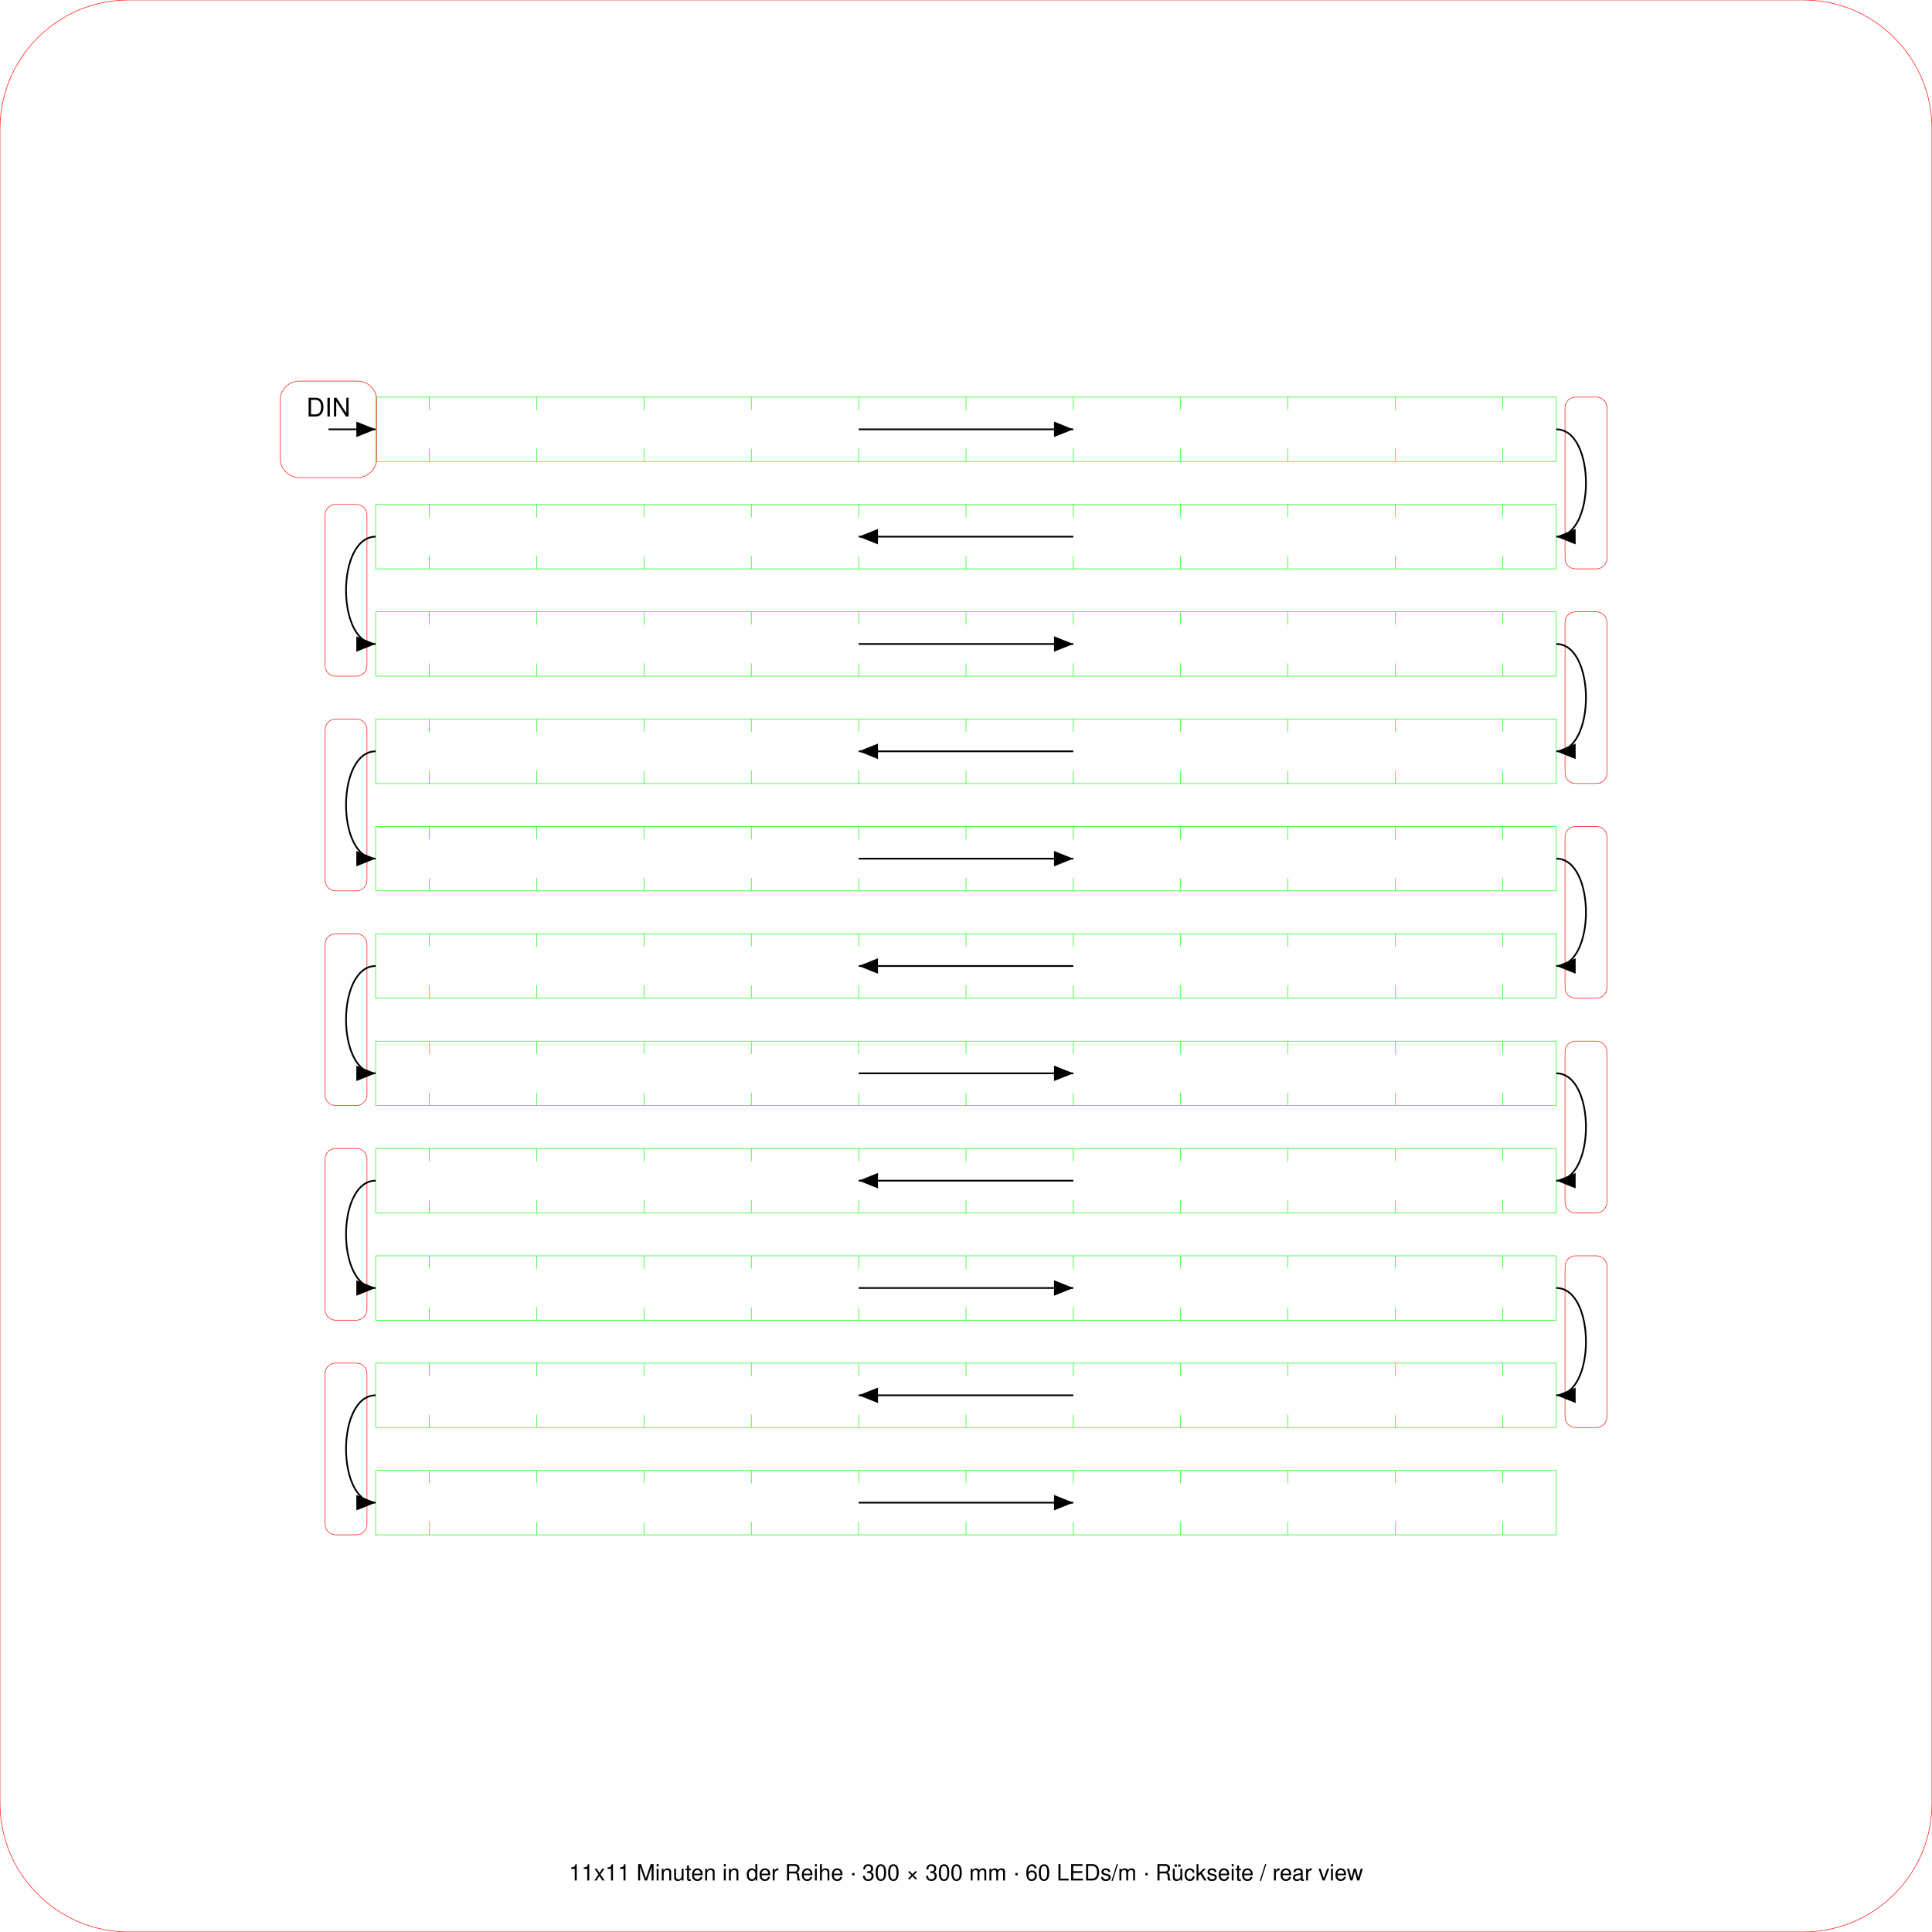
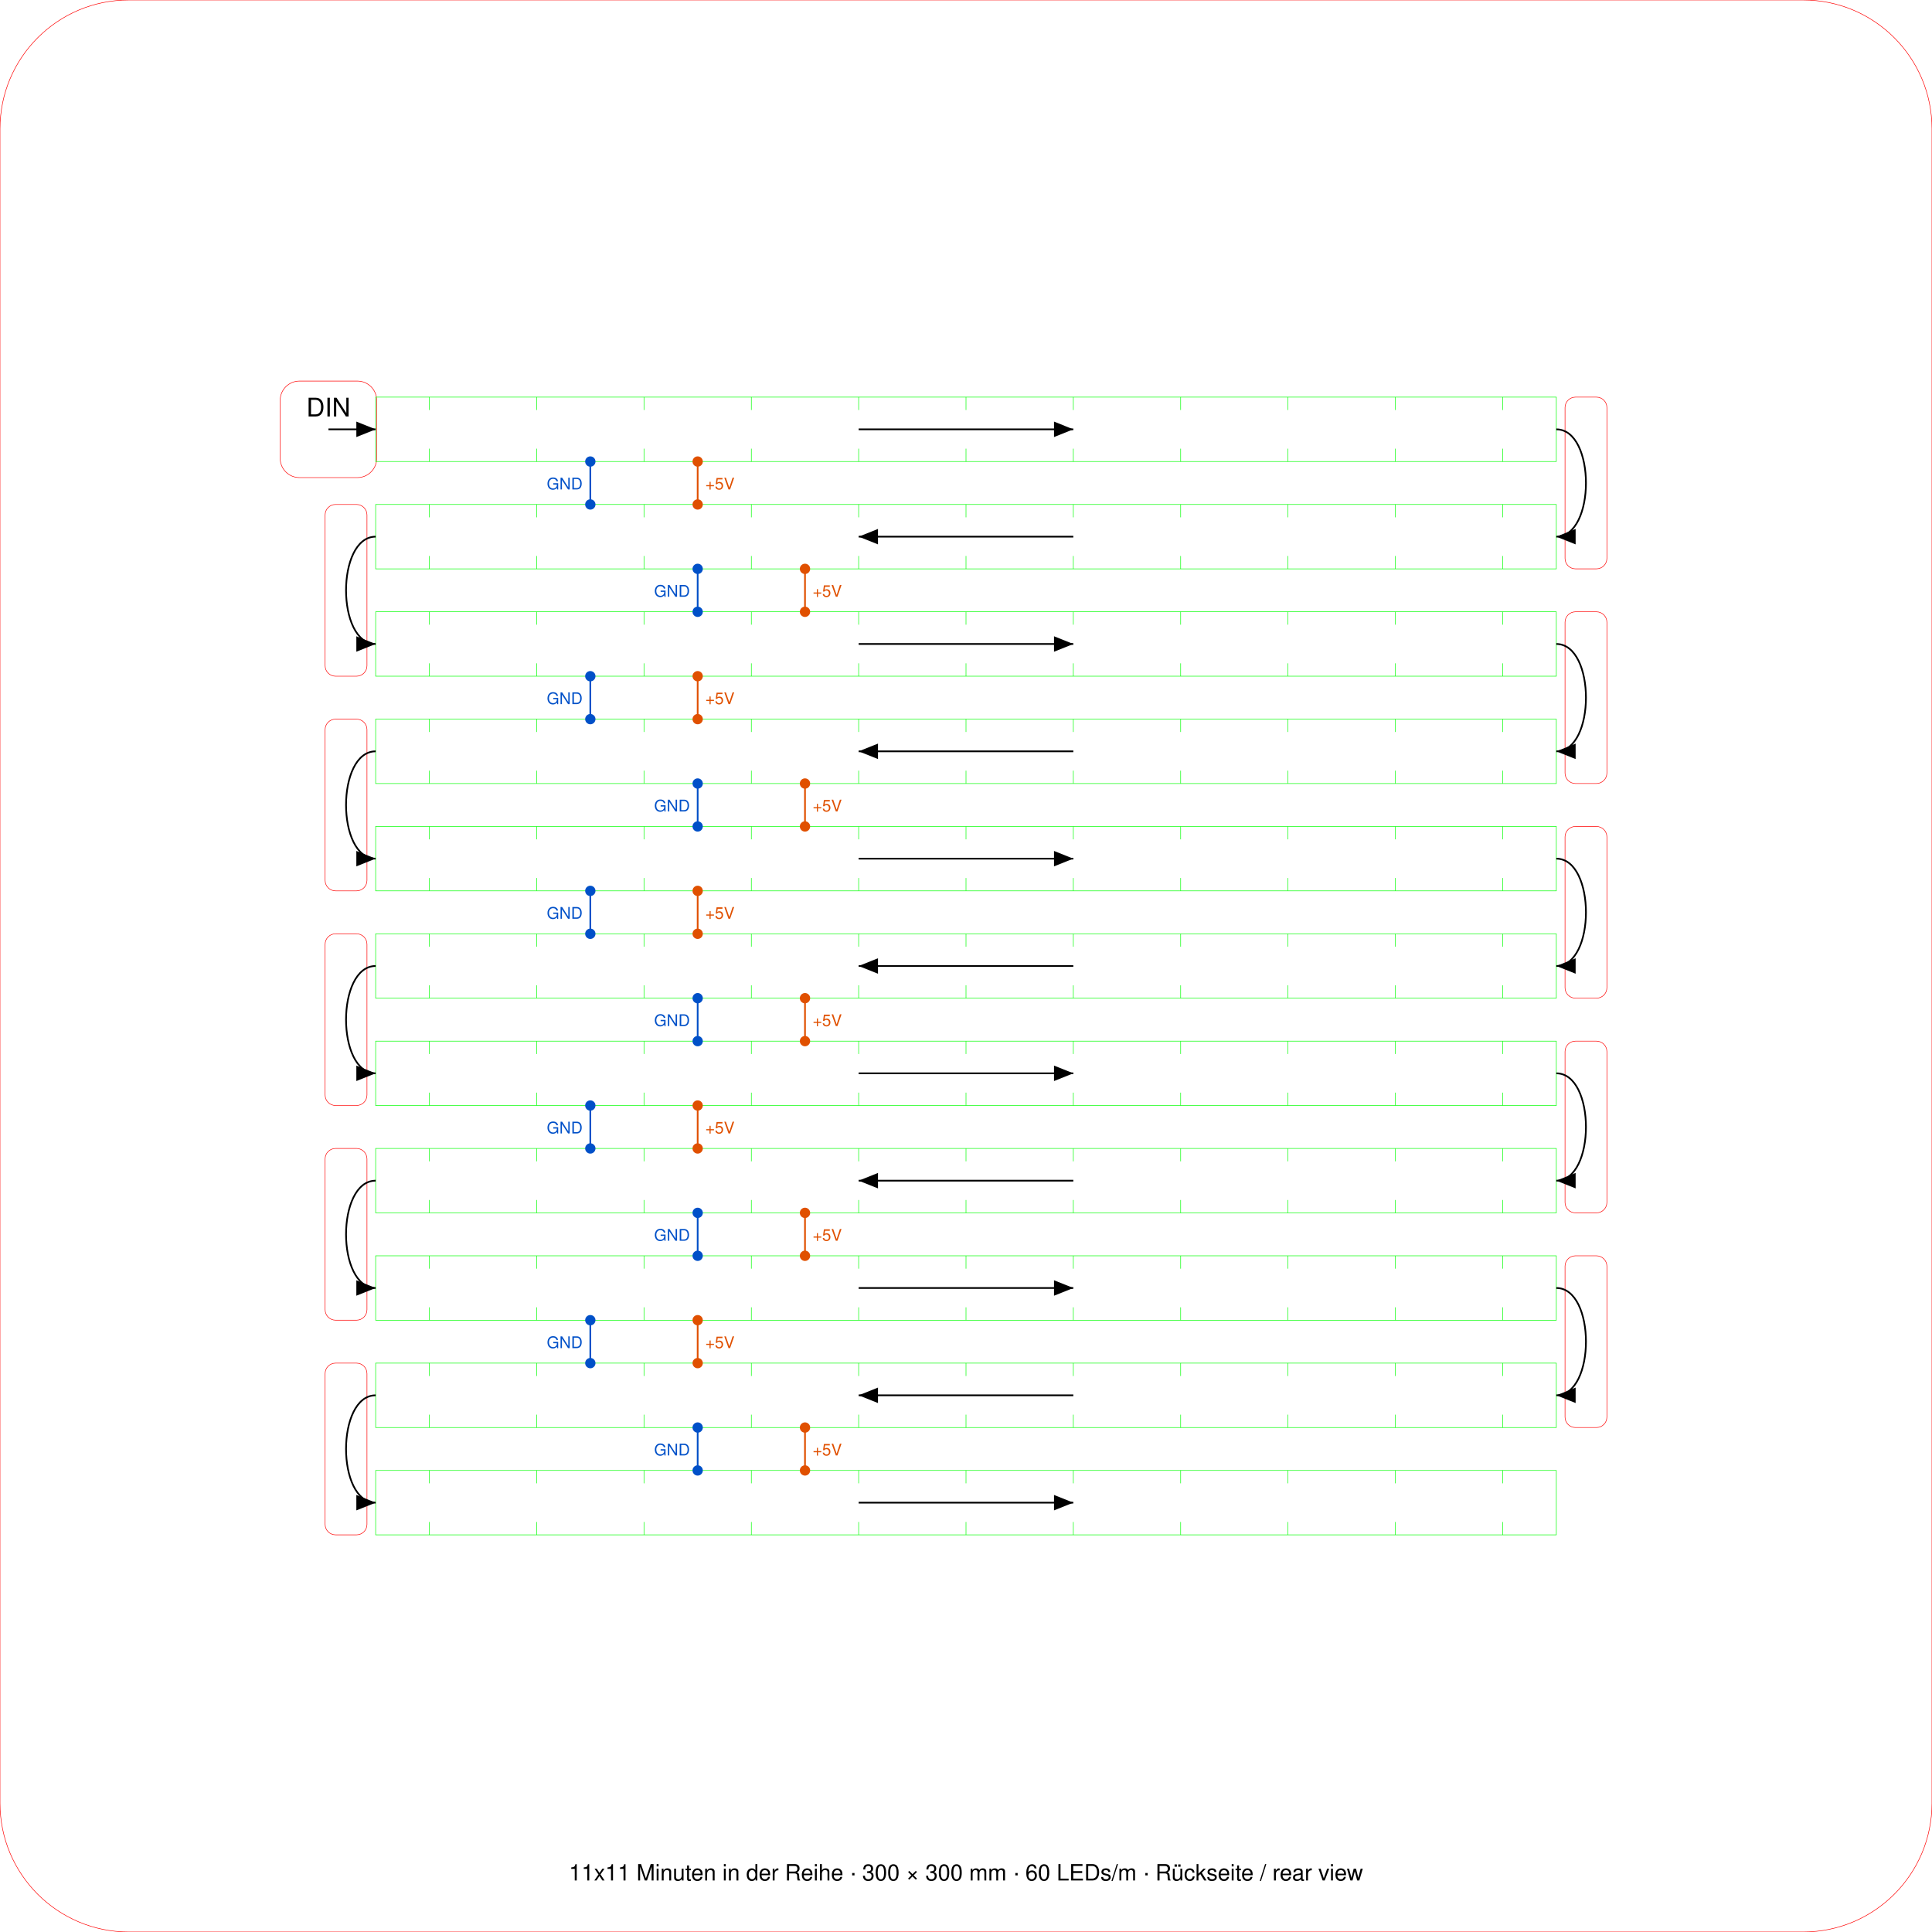
<svg xmlns="http://www.w3.org/2000/svg" version="1.1" width="300mm" height="300mm" viewBox="0 0 850.4 850.4">
  <style type="text/css">
	.cut{fill:none;stroke:#FF0000;stroke-width:0.236;}
	.mark{fill:none;stroke:#00FF00;stroke-width:0.236;}
	.arrow{fill:none;stroke:#000000;stroke-width:0.75;}
	.head{fill:#000000;}
	.label{font-family:'Helvetica';font-size:11.3px;text-anchor:middle;}
	.caption{font-family:'Helvetica';font-size:9.9px;text-anchor:middle;}
+ 	.gnd{fill:none;stroke:#0050C8;stroke-width:0.75;}
+ 	.vcc{fill:none;stroke:#E05000;stroke-width:0.75;}
+ 	.gnddot{fill:#0050C8;}
+ 	.vccdot{fill:#E05000;}
+ 	.gndlabel{fill:#0050C8;font-family:'Helvetica';font-size:7.1px;}
+ 	.vcclabel{fill:#E05000;font-family:'Helvetica';font-size:7.1px;}
</style>
  <g id="montage">
    <rect class="cut" x="0.00" y="0.00" width="850.39" height="850.39" rx="56.69" />
    <rect class="cut" x="688.87" y="174.80" width="18.43" height="75.59" rx="4.61" />
    <rect class="cut" x="143.10" y="222.05" width="18.43" height="75.59" rx="4.61" />
    <rect class="cut" x="688.87" y="269.29" width="18.43" height="75.59" rx="4.61" />
    <rect class="cut" x="143.10" y="316.54" width="18.43" height="75.59" rx="4.61" />
    <rect class="cut" x="688.87" y="363.78" width="18.43" height="75.59" rx="4.61" />
    <rect class="cut" x="143.10" y="411.02" width="18.43" height="75.59" rx="4.61" />
    <rect class="cut" x="688.87" y="458.27" width="18.43" height="75.59" rx="4.61" />
    <rect class="cut" x="143.10" y="505.51" width="18.43" height="75.59" rx="4.61" />
    <rect class="cut" x="688.87" y="552.76" width="18.43" height="75.59" rx="4.61" />
    <rect class="cut" x="143.10" y="600.00" width="18.43" height="75.59" rx="4.61" />
    <rect class="cut" x="123.32" y="167.73" width="42.49" height="42.49" rx="8.50" />
    <rect class="mark" x="165.35" y="174.80" width="519.69" height="28.35" rx="0.00" />
    <line class="mark" x1="661.42" y1="174.80" x2="661.42" y2="180.47" />
    <line class="mark" x1="661.42" y1="203.15" x2="661.42" y2="197.48" />
    <line class="mark" x1="614.17" y1="174.80" x2="614.17" y2="180.47" />
    <line class="mark" x1="614.17" y1="203.15" x2="614.17" y2="197.48" />
    <line class="mark" x1="566.93" y1="174.80" x2="566.93" y2="180.47" />
    <line class="mark" x1="566.93" y1="203.15" x2="566.93" y2="197.48" />
    <line class="mark" x1="519.69" y1="174.80" x2="519.69" y2="180.47" />
    <line class="mark" x1="519.69" y1="203.15" x2="519.69" y2="197.48" />
    <line class="mark" x1="472.44" y1="174.80" x2="472.44" y2="180.47" />
    <line class="mark" x1="472.44" y1="203.15" x2="472.44" y2="197.48" />
    <line class="mark" x1="425.20" y1="174.80" x2="425.20" y2="180.47" />
    <line class="mark" x1="425.20" y1="203.15" x2="425.20" y2="197.48" />
    <line class="mark" x1="377.95" y1="174.80" x2="377.95" y2="180.47" />
    <line class="mark" x1="377.95" y1="203.15" x2="377.95" y2="197.48" />
    <line class="mark" x1="330.71" y1="174.80" x2="330.71" y2="180.47" />
    <line class="mark" x1="330.71" y1="203.15" x2="330.71" y2="197.48" />
    <line class="mark" x1="283.46" y1="174.80" x2="283.46" y2="180.47" />
    <line class="mark" x1="283.46" y1="203.15" x2="283.46" y2="197.48" />
    <line class="mark" x1="236.22" y1="174.80" x2="236.22" y2="180.47" />
    <line class="mark" x1="236.22" y1="203.15" x2="236.22" y2="197.48" />
    <line class="mark" x1="188.98" y1="174.80" x2="188.98" y2="180.47" />
    <line class="mark" x1="188.98" y1="203.15" x2="188.98" y2="197.48" />
    <rect class="mark" x="165.35" y="222.05" width="519.69" height="28.35" rx="0.00" />
    <line class="mark" x1="661.42" y1="222.05" x2="661.42" y2="227.72" />
    <line class="mark" x1="661.42" y1="250.39" x2="661.42" y2="244.72" />
    <line class="mark" x1="614.17" y1="222.05" x2="614.17" y2="227.72" />
    <line class="mark" x1="614.17" y1="250.39" x2="614.17" y2="244.72" />
    <line class="mark" x1="566.93" y1="222.05" x2="566.93" y2="227.72" />
    <line class="mark" x1="566.93" y1="250.39" x2="566.93" y2="244.72" />
    <line class="mark" x1="519.69" y1="222.05" x2="519.69" y2="227.72" />
    <line class="mark" x1="519.69" y1="250.39" x2="519.69" y2="244.72" />
    <line class="mark" x1="472.44" y1="222.05" x2="472.44" y2="227.72" />
    <line class="mark" x1="472.44" y1="250.39" x2="472.44" y2="244.72" />
    <line class="mark" x1="425.20" y1="222.05" x2="425.20" y2="227.72" />
    <line class="mark" x1="425.20" y1="250.39" x2="425.20" y2="244.72" />
    <line class="mark" x1="377.95" y1="222.05" x2="377.95" y2="227.72" />
    <line class="mark" x1="377.95" y1="250.39" x2="377.95" y2="244.72" />
    <line class="mark" x1="330.71" y1="222.05" x2="330.71" y2="227.72" />
    <line class="mark" x1="330.71" y1="250.39" x2="330.71" y2="244.72" />
    <line class="mark" x1="283.46" y1="222.05" x2="283.46" y2="227.72" />
    <line class="mark" x1="283.46" y1="250.39" x2="283.46" y2="244.72" />
    <line class="mark" x1="236.22" y1="222.05" x2="236.22" y2="227.72" />
    <line class="mark" x1="236.22" y1="250.39" x2="236.22" y2="244.72" />
    <line class="mark" x1="188.98" y1="222.05" x2="188.98" y2="227.72" />
    <line class="mark" x1="188.98" y1="250.39" x2="188.98" y2="244.72" />
    <rect class="mark" x="165.35" y="269.29" width="519.69" height="28.35" rx="0.00" />
    <line class="mark" x1="661.42" y1="269.29" x2="661.42" y2="274.96" />
    <line class="mark" x1="661.42" y1="297.64" x2="661.42" y2="291.97" />
    <line class="mark" x1="614.17" y1="269.29" x2="614.17" y2="274.96" />
    <line class="mark" x1="614.17" y1="297.64" x2="614.17" y2="291.97" />
    <line class="mark" x1="566.93" y1="269.29" x2="566.93" y2="274.96" />
    <line class="mark" x1="566.93" y1="297.64" x2="566.93" y2="291.97" />
    <line class="mark" x1="519.69" y1="269.29" x2="519.69" y2="274.96" />
    <line class="mark" x1="519.69" y1="297.64" x2="519.69" y2="291.97" />
    <line class="mark" x1="472.44" y1="269.29" x2="472.44" y2="274.96" />
    <line class="mark" x1="472.44" y1="297.64" x2="472.44" y2="291.97" />
    <line class="mark" x1="425.20" y1="269.29" x2="425.20" y2="274.96" />
    <line class="mark" x1="425.20" y1="297.64" x2="425.20" y2="291.97" />
    <line class="mark" x1="377.95" y1="269.29" x2="377.95" y2="274.96" />
    <line class="mark" x1="377.95" y1="297.64" x2="377.95" y2="291.97" />
    <line class="mark" x1="330.71" y1="269.29" x2="330.71" y2="274.96" />
    <line class="mark" x1="330.71" y1="297.64" x2="330.71" y2="291.97" />
    <line class="mark" x1="283.46" y1="269.29" x2="283.46" y2="274.96" />
    <line class="mark" x1="283.46" y1="297.64" x2="283.46" y2="291.97" />
    <line class="mark" x1="236.22" y1="269.29" x2="236.22" y2="274.96" />
    <line class="mark" x1="236.22" y1="297.64" x2="236.22" y2="291.97" />
    <line class="mark" x1="188.98" y1="269.29" x2="188.98" y2="274.96" />
    <line class="mark" x1="188.98" y1="297.64" x2="188.98" y2="291.97" />
    <rect class="mark" x="165.35" y="316.54" width="519.69" height="28.35" rx="0.00" />
    <line class="mark" x1="661.42" y1="316.54" x2="661.42" y2="322.20" />
    <line class="mark" x1="661.42" y1="344.88" x2="661.42" y2="339.21" />
    <line class="mark" x1="614.17" y1="316.54" x2="614.17" y2="322.20" />
    <line class="mark" x1="614.17" y1="344.88" x2="614.17" y2="339.21" />
    <line class="mark" x1="566.93" y1="316.54" x2="566.93" y2="322.20" />
    <line class="mark" x1="566.93" y1="344.88" x2="566.93" y2="339.21" />
    <line class="mark" x1="519.69" y1="316.54" x2="519.69" y2="322.20" />
    <line class="mark" x1="519.69" y1="344.88" x2="519.69" y2="339.21" />
    <line class="mark" x1="472.44" y1="316.54" x2="472.44" y2="322.20" />
    <line class="mark" x1="472.44" y1="344.88" x2="472.44" y2="339.21" />
    <line class="mark" x1="425.20" y1="316.54" x2="425.20" y2="322.20" />
    <line class="mark" x1="425.20" y1="344.88" x2="425.20" y2="339.21" />
    <line class="mark" x1="377.95" y1="316.54" x2="377.95" y2="322.20" />
    <line class="mark" x1="377.95" y1="344.88" x2="377.95" y2="339.21" />
    <line class="mark" x1="330.71" y1="316.54" x2="330.71" y2="322.20" />
    <line class="mark" x1="330.71" y1="344.88" x2="330.71" y2="339.21" />
    <line class="mark" x1="283.46" y1="316.54" x2="283.46" y2="322.20" />
    <line class="mark" x1="283.46" y1="344.88" x2="283.46" y2="339.21" />
    <line class="mark" x1="236.22" y1="316.54" x2="236.22" y2="322.20" />
    <line class="mark" x1="236.22" y1="344.88" x2="236.22" y2="339.21" />
    <line class="mark" x1="188.98" y1="316.54" x2="188.98" y2="322.20" />
    <line class="mark" x1="188.98" y1="344.88" x2="188.98" y2="339.21" />
    <rect class="mark" x="165.35" y="363.78" width="519.69" height="28.35" rx="0.00" />
    <line class="mark" x1="661.42" y1="363.78" x2="661.42" y2="369.45" />
    <line class="mark" x1="661.42" y1="392.13" x2="661.42" y2="386.46" />
    <line class="mark" x1="614.17" y1="363.78" x2="614.17" y2="369.45" />
    <line class="mark" x1="614.17" y1="392.13" x2="614.17" y2="386.46" />
    <line class="mark" x1="566.93" y1="363.78" x2="566.93" y2="369.45" />
    <line class="mark" x1="566.93" y1="392.13" x2="566.93" y2="386.46" />
    <line class="mark" x1="519.69" y1="363.78" x2="519.69" y2="369.45" />
    <line class="mark" x1="519.69" y1="392.13" x2="519.69" y2="386.46" />
    <line class="mark" x1="472.44" y1="363.78" x2="472.44" y2="369.45" />
    <line class="mark" x1="472.44" y1="392.13" x2="472.44" y2="386.46" />
    <line class="mark" x1="425.20" y1="363.78" x2="425.20" y2="369.45" />
    <line class="mark" x1="425.20" y1="392.13" x2="425.20" y2="386.46" />
    <line class="mark" x1="377.95" y1="363.78" x2="377.95" y2="369.45" />
    <line class="mark" x1="377.95" y1="392.13" x2="377.95" y2="386.46" />
    <line class="mark" x1="330.71" y1="363.78" x2="330.71" y2="369.45" />
    <line class="mark" x1="330.71" y1="392.13" x2="330.71" y2="386.46" />
    <line class="mark" x1="283.46" y1="363.78" x2="283.46" y2="369.45" />
    <line class="mark" x1="283.46" y1="392.13" x2="283.46" y2="386.46" />
    <line class="mark" x1="236.22" y1="363.78" x2="236.22" y2="369.45" />
    <line class="mark" x1="236.22" y1="392.13" x2="236.22" y2="386.46" />
    <line class="mark" x1="188.98" y1="363.78" x2="188.98" y2="369.45" />
    <line class="mark" x1="188.98" y1="392.13" x2="188.98" y2="386.46" />
    <rect class="mark" x="165.35" y="411.02" width="519.69" height="28.35" rx="0.00" />
    <line class="mark" x1="661.42" y1="411.02" x2="661.42" y2="416.69" />
    <line class="mark" x1="661.42" y1="439.37" x2="661.42" y2="433.70" />
    <line class="mark" x1="614.17" y1="411.02" x2="614.17" y2="416.69" />
    <line class="mark" x1="614.17" y1="439.37" x2="614.17" y2="433.70" />
    <line class="mark" x1="566.93" y1="411.02" x2="566.93" y2="416.69" />
    <line class="mark" x1="566.93" y1="439.37" x2="566.93" y2="433.70" />
    <line class="mark" x1="519.69" y1="411.02" x2="519.69" y2="416.69" />
    <line class="mark" x1="519.69" y1="439.37" x2="519.69" y2="433.70" />
    <line class="mark" x1="472.44" y1="411.02" x2="472.44" y2="416.69" />
    <line class="mark" x1="472.44" y1="439.37" x2="472.44" y2="433.70" />
    <line class="mark" x1="425.20" y1="411.02" x2="425.20" y2="416.69" />
    <line class="mark" x1="425.20" y1="439.37" x2="425.20" y2="433.70" />
    <line class="mark" x1="377.95" y1="411.02" x2="377.95" y2="416.69" />
    <line class="mark" x1="377.95" y1="439.37" x2="377.95" y2="433.70" />
    <line class="mark" x1="330.71" y1="411.02" x2="330.71" y2="416.69" />
    <line class="mark" x1="330.71" y1="439.37" x2="330.71" y2="433.70" />
    <line class="mark" x1="283.46" y1="411.02" x2="283.46" y2="416.69" />
    <line class="mark" x1="283.46" y1="439.37" x2="283.46" y2="433.70" />
    <line class="mark" x1="236.22" y1="411.02" x2="236.22" y2="416.69" />
    <line class="mark" x1="236.22" y1="439.37" x2="236.22" y2="433.70" />
    <line class="mark" x1="188.98" y1="411.02" x2="188.98" y2="416.69" />
    <line class="mark" x1="188.98" y1="439.37" x2="188.98" y2="433.70" />
    <rect class="mark" x="165.35" y="458.27" width="519.69" height="28.35" rx="0.00" />
    <line class="mark" x1="661.42" y1="458.27" x2="661.42" y2="463.94" />
    <line class="mark" x1="661.42" y1="486.61" x2="661.42" y2="480.94" />
    <line class="mark" x1="614.17" y1="458.27" x2="614.17" y2="463.94" />
    <line class="mark" x1="614.17" y1="486.61" x2="614.17" y2="480.94" />
    <line class="mark" x1="566.93" y1="458.27" x2="566.93" y2="463.94" />
    <line class="mark" x1="566.93" y1="486.61" x2="566.93" y2="480.94" />
    <line class="mark" x1="519.69" y1="458.27" x2="519.69" y2="463.94" />
    <line class="mark" x1="519.69" y1="486.61" x2="519.69" y2="480.94" />
    <line class="mark" x1="472.44" y1="458.27" x2="472.44" y2="463.94" />
    <line class="mark" x1="472.44" y1="486.61" x2="472.44" y2="480.94" />
    <line class="mark" x1="425.20" y1="458.27" x2="425.20" y2="463.94" />
    <line class="mark" x1="425.20" y1="486.61" x2="425.20" y2="480.94" />
    <line class="mark" x1="377.95" y1="458.27" x2="377.95" y2="463.94" />
    <line class="mark" x1="377.95" y1="486.61" x2="377.95" y2="480.94" />
    <line class="mark" x1="330.71" y1="458.27" x2="330.71" y2="463.94" />
    <line class="mark" x1="330.71" y1="486.61" x2="330.71" y2="480.94" />
    <line class="mark" x1="283.46" y1="458.27" x2="283.46" y2="463.94" />
    <line class="mark" x1="283.46" y1="486.61" x2="283.46" y2="480.94" />
    <line class="mark" x1="236.22" y1="458.27" x2="236.22" y2="463.94" />
    <line class="mark" x1="236.22" y1="486.61" x2="236.22" y2="480.94" />
    <line class="mark" x1="188.98" y1="458.27" x2="188.98" y2="463.94" />
    <line class="mark" x1="188.98" y1="486.61" x2="188.98" y2="480.94" />
    <rect class="mark" x="165.35" y="505.51" width="519.69" height="28.35" rx="0.00" />
    <line class="mark" x1="661.42" y1="505.51" x2="661.42" y2="511.18" />
    <line class="mark" x1="661.42" y1="533.86" x2="661.42" y2="528.19" />
    <line class="mark" x1="614.17" y1="505.51" x2="614.17" y2="511.18" />
    <line class="mark" x1="614.17" y1="533.86" x2="614.17" y2="528.19" />
    <line class="mark" x1="566.93" y1="505.51" x2="566.93" y2="511.18" />
    <line class="mark" x1="566.93" y1="533.86" x2="566.93" y2="528.19" />
    <line class="mark" x1="519.69" y1="505.51" x2="519.69" y2="511.18" />
    <line class="mark" x1="519.69" y1="533.86" x2="519.69" y2="528.19" />
    <line class="mark" x1="472.44" y1="505.51" x2="472.44" y2="511.18" />
    <line class="mark" x1="472.44" y1="533.86" x2="472.44" y2="528.19" />
    <line class="mark" x1="425.20" y1="505.51" x2="425.20" y2="511.18" />
    <line class="mark" x1="425.20" y1="533.86" x2="425.20" y2="528.19" />
    <line class="mark" x1="377.95" y1="505.51" x2="377.95" y2="511.18" />
    <line class="mark" x1="377.95" y1="533.86" x2="377.95" y2="528.19" />
    <line class="mark" x1="330.71" y1="505.51" x2="330.71" y2="511.18" />
    <line class="mark" x1="330.71" y1="533.86" x2="330.71" y2="528.19" />
    <line class="mark" x1="283.46" y1="505.51" x2="283.46" y2="511.18" />
    <line class="mark" x1="283.46" y1="533.86" x2="283.46" y2="528.19" />
    <line class="mark" x1="236.22" y1="505.51" x2="236.22" y2="511.18" />
    <line class="mark" x1="236.22" y1="533.86" x2="236.22" y2="528.19" />
    <line class="mark" x1="188.98" y1="505.51" x2="188.98" y2="511.18" />
    <line class="mark" x1="188.98" y1="533.86" x2="188.98" y2="528.19" />
    <rect class="mark" x="165.35" y="552.76" width="519.69" height="28.35" rx="0.00" />
    <line class="mark" x1="661.42" y1="552.76" x2="661.42" y2="558.43" />
    <line class="mark" x1="661.42" y1="581.10" x2="661.42" y2="575.43" />
    <line class="mark" x1="614.17" y1="552.76" x2="614.17" y2="558.43" />
    <line class="mark" x1="614.17" y1="581.10" x2="614.17" y2="575.43" />
    <line class="mark" x1="566.93" y1="552.76" x2="566.93" y2="558.43" />
    <line class="mark" x1="566.93" y1="581.10" x2="566.93" y2="575.43" />
    <line class="mark" x1="519.69" y1="552.76" x2="519.69" y2="558.43" />
    <line class="mark" x1="519.69" y1="581.10" x2="519.69" y2="575.43" />
    <line class="mark" x1="472.44" y1="552.76" x2="472.44" y2="558.43" />
    <line class="mark" x1="472.44" y1="581.10" x2="472.44" y2="575.43" />
    <line class="mark" x1="425.20" y1="552.76" x2="425.20" y2="558.43" />
    <line class="mark" x1="425.20" y1="581.10" x2="425.20" y2="575.43" />
    <line class="mark" x1="377.95" y1="552.76" x2="377.95" y2="558.43" />
    <line class="mark" x1="377.95" y1="581.10" x2="377.95" y2="575.43" />
    <line class="mark" x1="330.71" y1="552.76" x2="330.71" y2="558.43" />
    <line class="mark" x1="330.71" y1="581.10" x2="330.71" y2="575.43" />
    <line class="mark" x1="283.46" y1="552.76" x2="283.46" y2="558.43" />
    <line class="mark" x1="283.46" y1="581.10" x2="283.46" y2="575.43" />
    <line class="mark" x1="236.22" y1="552.76" x2="236.22" y2="558.43" />
    <line class="mark" x1="236.22" y1="581.10" x2="236.22" y2="575.43" />
    <line class="mark" x1="188.98" y1="552.76" x2="188.98" y2="558.43" />
    <line class="mark" x1="188.98" y1="581.10" x2="188.98" y2="575.43" />
    <rect class="mark" x="165.35" y="600.00" width="519.69" height="28.35" rx="0.00" />
    <line class="mark" x1="661.42" y1="600.00" x2="661.42" y2="605.67" />
    <line class="mark" x1="661.42" y1="628.35" x2="661.42" y2="622.68" />
    <line class="mark" x1="614.17" y1="600.00" x2="614.17" y2="605.67" />
    <line class="mark" x1="614.17" y1="628.35" x2="614.17" y2="622.68" />
    <line class="mark" x1="566.93" y1="600.00" x2="566.93" y2="605.67" />
    <line class="mark" x1="566.93" y1="628.35" x2="566.93" y2="622.68" />
    <line class="mark" x1="519.69" y1="600.00" x2="519.69" y2="605.67" />
    <line class="mark" x1="519.69" y1="628.35" x2="519.69" y2="622.68" />
    <line class="mark" x1="472.44" y1="600.00" x2="472.44" y2="605.67" />
    <line class="mark" x1="472.44" y1="628.35" x2="472.44" y2="622.68" />
    <line class="mark" x1="425.20" y1="600.00" x2="425.20" y2="605.67" />
    <line class="mark" x1="425.20" y1="628.35" x2="425.20" y2="622.68" />
    <line class="mark" x1="377.95" y1="600.00" x2="377.95" y2="605.67" />
    <line class="mark" x1="377.95" y1="628.35" x2="377.95" y2="622.68" />
    <line class="mark" x1="330.71" y1="600.00" x2="330.71" y2="605.67" />
    <line class="mark" x1="330.71" y1="628.35" x2="330.71" y2="622.68" />
    <line class="mark" x1="283.46" y1="600.00" x2="283.46" y2="605.67" />
    <line class="mark" x1="283.46" y1="628.35" x2="283.46" y2="622.68" />
    <line class="mark" x1="236.22" y1="600.00" x2="236.22" y2="605.67" />
    <line class="mark" x1="236.22" y1="628.35" x2="236.22" y2="622.68" />
    <line class="mark" x1="188.98" y1="600.00" x2="188.98" y2="605.67" />
    <line class="mark" x1="188.98" y1="628.35" x2="188.98" y2="622.68" />
    <rect class="mark" x="165.35" y="647.24" width="519.69" height="28.35" rx="0.00" />
    <line class="mark" x1="661.42" y1="647.24" x2="661.42" y2="652.91" />
    <line class="mark" x1="661.42" y1="675.59" x2="661.42" y2="669.92" />
    <line class="mark" x1="614.17" y1="647.24" x2="614.17" y2="652.91" />
    <line class="mark" x1="614.17" y1="675.59" x2="614.17" y2="669.92" />
    <line class="mark" x1="566.93" y1="647.24" x2="566.93" y2="652.91" />
    <line class="mark" x1="566.93" y1="675.59" x2="566.93" y2="669.92" />
    <line class="mark" x1="519.69" y1="647.24" x2="519.69" y2="652.91" />
    <line class="mark" x1="519.69" y1="675.59" x2="519.69" y2="669.92" />
    <line class="mark" x1="472.44" y1="647.24" x2="472.44" y2="652.91" />
    <line class="mark" x1="472.44" y1="675.59" x2="472.44" y2="669.92" />
    <line class="mark" x1="425.20" y1="647.24" x2="425.20" y2="652.91" />
    <line class="mark" x1="425.20" y1="675.59" x2="425.20" y2="669.92" />
    <line class="mark" x1="377.95" y1="647.24" x2="377.95" y2="652.91" />
    <line class="mark" x1="377.95" y1="675.59" x2="377.95" y2="669.92" />
    <line class="mark" x1="330.71" y1="647.24" x2="330.71" y2="652.91" />
    <line class="mark" x1="330.71" y1="675.59" x2="330.71" y2="669.92" />
    <line class="mark" x1="283.46" y1="647.24" x2="283.46" y2="652.91" />
    <line class="mark" x1="283.46" y1="675.59" x2="283.46" y2="669.92" />
    <line class="mark" x1="236.22" y1="647.24" x2="236.22" y2="652.91" />
    <line class="mark" x1="236.22" y1="675.59" x2="236.22" y2="669.92" />
    <line class="mark" x1="188.98" y1="647.24" x2="188.98" y2="652.91" />
    <line class="mark" x1="188.98" y1="675.59" x2="188.98" y2="669.92" />
  </g>
  <g id="direction">
    <line class="arrow" x1="144.57" y1="188.98" x2="165.35" y2="188.98" />
    <polygon class="head" points="165.35,188.98 156.85,192.38 156.85,185.57" />
    <text class="label" x="144.57" y="183.31">DIN</text>
    <line class="arrow" x1="377.95" y1="188.98" x2="472.44" y2="188.98" />
    <polygon class="head" points="472.44,188.98 463.94,192.38 463.94,185.57" />
    <line class="arrow" x1="472.44" y1="236.22" x2="377.95" y2="236.22" />
    <polygon class="head" points="377.95,236.22 386.46,232.82 386.46,239.62" />
    <line class="arrow" x1="377.95" y1="283.46" x2="472.44" y2="283.46" />
    <polygon class="head" points="472.44,283.46 463.94,286.87 463.94,280.06" />
    <line class="arrow" x1="472.44" y1="330.71" x2="377.95" y2="330.71" />
    <polygon class="head" points="377.95,330.71 386.46,327.31 386.46,334.11" />
    <line class="arrow" x1="377.95" y1="377.95" x2="472.44" y2="377.95" />
    <polygon class="head" points="472.44,377.95 463.94,381.35 463.94,374.55" />
    <line class="arrow" x1="472.44" y1="425.20" x2="377.95" y2="425.20" />
    <polygon class="head" points="377.95,425.20 386.46,421.80 386.46,428.60" />
    <line class="arrow" x1="377.95" y1="472.44" x2="472.44" y2="472.44" />
    <polygon class="head" points="472.44,472.44 463.94,475.84 463.94,469.04" />
    <line class="arrow" x1="472.44" y1="519.69" x2="377.95" y2="519.69" />
    <polygon class="head" points="377.95,519.69 386.46,516.28 386.46,523.09" />
    <line class="arrow" x1="377.95" y1="566.93" x2="472.44" y2="566.93" />
    <polygon class="head" points="472.44,566.93 463.94,570.33 463.94,563.53" />
    <line class="arrow" x1="472.44" y1="614.17" x2="377.95" y2="614.17" />
    <polygon class="head" points="377.95,614.17 386.46,610.77 386.46,617.57" />
    <line class="arrow" x1="377.95" y1="661.42" x2="472.44" y2="661.42" />
    <polygon class="head" points="472.44,661.42 463.94,664.82 463.94,658.02" />
    <path class="arrow" d="M685.04,188.98 C702.43,188.98 702.43,236.22 685.04,236.22" />
    <polygon class="head" points="685.04,236.22 693.54,232.82 693.54,239.62" />
    <path class="arrow" d="M165.35,236.22 C147.97,236.22 147.97,283.46 165.35,283.46" />
    <polygon class="head" points="165.35,283.46 156.85,286.87 156.85,280.06" />
    <path class="arrow" d="M685.04,283.46 C702.43,283.46 702.43,330.71 685.04,330.71" />
    <polygon class="head" points="685.04,330.71 693.54,327.31 693.54,334.11" />
    <path class="arrow" d="M165.35,330.71 C147.97,330.71 147.97,377.95 165.35,377.95" />
    <polygon class="head" points="165.35,377.95 156.85,381.35 156.85,374.55" />
    <path class="arrow" d="M685.04,377.95 C702.43,377.95 702.43,425.20 685.04,425.20" />
    <polygon class="head" points="685.04,425.20 693.54,421.80 693.54,428.60" />
    <path class="arrow" d="M165.35,425.20 C147.97,425.20 147.97,472.44 165.35,472.44" />
    <polygon class="head" points="165.35,472.44 156.85,475.84 156.85,469.04" />
    <path class="arrow" d="M685.04,472.44 C702.43,472.44 702.43,519.69 685.04,519.69" />
    <polygon class="head" points="685.04,519.69 693.54,516.28 693.54,523.09" />
    <path class="arrow" d="M165.35,519.69 C147.97,519.69 147.97,566.93 165.35,566.93" />
    <polygon class="head" points="165.35,566.93 156.85,570.33 156.85,563.53" />
    <path class="arrow" d="M685.04,566.93 C702.43,566.93 702.43,614.17 685.04,614.17" />
    <polygon class="head" points="685.04,614.17 693.54,610.77 693.54,617.57" />
    <path class="arrow" d="M165.35,614.17 C147.97,614.17 147.97,661.42 165.35,661.42" />
    <polygon class="head" points="165.35,661.42 156.85,664.82 156.85,658.02" />
    <text class="caption" x="425.20" y="827.72">11x11 Minuten in der Reihe · 300 × 300 mm · 60 LEDs/m · Rückseite / rear view</text>
  </g>
+   <g id="power">
+     <line class="gnd" x1="259.84" y1="203.15" x2="259.84" y2="222.05" />
+     <circle class="gnddot" cx="259.84" cy="203.15" r="2.27" />
+     <circle class="gnddot" cx="259.84" cy="222.05" r="2.27" />
+     <text class="gndlabel" x="256.44" y="215.43" text-anchor="end">GND</text>
+     <line class="vcc" x1="307.09" y1="203.15" x2="307.09" y2="222.05" />
+     <circle class="vccdot" cx="307.09" cy="203.15" r="2.27" />
+     <circle class="vccdot" cx="307.09" cy="222.05" r="2.27" />
+     <text class="vcclabel" x="310.49" y="215.43" text-anchor="start">+5V</text>
+     <line class="gnd" x1="307.09" y1="250.39" x2="307.09" y2="269.29" />
+     <circle class="gnddot" cx="307.09" cy="250.39" r="2.27" />
+     <circle class="gnddot" cx="307.09" cy="269.29" r="2.27" />
+     <text class="gndlabel" x="303.69" y="262.68" text-anchor="end">GND</text>
+     <line class="vcc" x1="354.33" y1="250.39" x2="354.33" y2="269.29" />
+     <circle class="vccdot" cx="354.33" cy="250.39" r="2.27" />
+     <circle class="vccdot" cx="354.33" cy="269.29" r="2.27" />
+     <text class="vcclabel" x="357.73" y="262.68" text-anchor="start">+5V</text>
+     <line class="gnd" x1="259.84" y1="297.64" x2="259.84" y2="316.54" />
+     <circle class="gnddot" cx="259.84" cy="297.64" r="2.27" />
+     <circle class="gnddot" cx="259.84" cy="316.54" r="2.27" />
+     <text class="gndlabel" x="256.44" y="309.92" text-anchor="end">GND</text>
+     <line class="vcc" x1="307.09" y1="297.64" x2="307.09" y2="316.54" />
+     <circle class="vccdot" cx="307.09" cy="297.64" r="2.27" />
+     <circle class="vccdot" cx="307.09" cy="316.54" r="2.27" />
+     <text class="vcclabel" x="310.49" y="309.92" text-anchor="start">+5V</text>
+     <line class="gnd" x1="307.09" y1="344.88" x2="307.09" y2="363.78" />
+     <circle class="gnddot" cx="307.09" cy="344.88" r="2.27" />
+     <circle class="gnddot" cx="307.09" cy="363.78" r="2.27" />
+     <text class="gndlabel" x="303.69" y="357.17" text-anchor="end">GND</text>
+     <line class="vcc" x1="354.33" y1="344.88" x2="354.33" y2="363.78" />
+     <circle class="vccdot" cx="354.33" cy="344.88" r="2.27" />
+     <circle class="vccdot" cx="354.33" cy="363.78" r="2.27" />
+     <text class="vcclabel" x="357.73" y="357.17" text-anchor="start">+5V</text>
+     <line class="gnd" x1="259.84" y1="392.13" x2="259.84" y2="411.02" />
+     <circle class="gnddot" cx="259.84" cy="392.13" r="2.27" />
+     <circle class="gnddot" cx="259.84" cy="411.02" r="2.27" />
+     <text class="gndlabel" x="256.44" y="404.41" text-anchor="end">GND</text>
+     <line class="vcc" x1="307.09" y1="392.13" x2="307.09" y2="411.02" />
+     <circle class="vccdot" cx="307.09" cy="392.13" r="2.27" />
+     <circle class="vccdot" cx="307.09" cy="411.02" r="2.27" />
+     <text class="vcclabel" x="310.49" y="404.41" text-anchor="start">+5V</text>
+     <line class="gnd" x1="307.09" y1="439.37" x2="307.09" y2="458.27" />
+     <circle class="gnddot" cx="307.09" cy="439.37" r="2.27" />
+     <circle class="gnddot" cx="307.09" cy="458.27" r="2.27" />
+     <text class="gndlabel" x="303.69" y="451.65" text-anchor="end">GND</text>
+     <line class="vcc" x1="354.33" y1="439.37" x2="354.33" y2="458.27" />
+     <circle class="vccdot" cx="354.33" cy="439.37" r="2.27" />
+     <circle class="vccdot" cx="354.33" cy="458.27" r="2.27" />
+     <text class="vcclabel" x="357.73" y="451.65" text-anchor="start">+5V</text>
+     <line class="gnd" x1="259.84" y1="486.61" x2="259.84" y2="505.51" />
+     <circle class="gnddot" cx="259.84" cy="486.61" r="2.27" />
+     <circle class="gnddot" cx="259.84" cy="505.51" r="2.27" />
+     <text class="gndlabel" x="256.44" y="498.90" text-anchor="end">GND</text>
+     <line class="vcc" x1="307.09" y1="486.61" x2="307.09" y2="505.51" />
+     <circle class="vccdot" cx="307.09" cy="486.61" r="2.27" />
+     <circle class="vccdot" cx="307.09" cy="505.51" r="2.27" />
+     <text class="vcclabel" x="310.49" y="498.90" text-anchor="start">+5V</text>
+     <line class="gnd" x1="307.09" y1="533.86" x2="307.09" y2="552.76" />
+     <circle class="gnddot" cx="307.09" cy="533.86" r="2.27" />
+     <circle class="gnddot" cx="307.09" cy="552.76" r="2.27" />
+     <text class="gndlabel" x="303.69" y="546.14" text-anchor="end">GND</text>
+     <line class="vcc" x1="354.33" y1="533.86" x2="354.33" y2="552.76" />
+     <circle class="vccdot" cx="354.33" cy="533.86" r="2.27" />
+     <circle class="vccdot" cx="354.33" cy="552.76" r="2.27" />
+     <text class="vcclabel" x="357.73" y="546.14" text-anchor="start">+5V</text>
+     <line class="gnd" x1="259.84" y1="581.10" x2="259.84" y2="600.00" />
+     <circle class="gnddot" cx="259.84" cy="581.10" r="2.27" />
+     <circle class="gnddot" cx="259.84" cy="600.00" r="2.27" />
+     <text class="gndlabel" x="256.44" y="593.39" text-anchor="end">GND</text>
+     <line class="vcc" x1="307.09" y1="581.10" x2="307.09" y2="600.00" />
+     <circle class="vccdot" cx="307.09" cy="581.10" r="2.27" />
+     <circle class="vccdot" cx="307.09" cy="600.00" r="2.27" />
+     <text class="vcclabel" x="310.49" y="593.39" text-anchor="start">+5V</text>
+     <line class="gnd" x1="307.09" y1="628.35" x2="307.09" y2="647.24" />
+     <circle class="gnddot" cx="307.09" cy="628.35" r="2.27" />
+     <circle class="gnddot" cx="307.09" cy="647.24" r="2.27" />
+     <text class="gndlabel" x="303.69" y="640.63" text-anchor="end">GND</text>
+     <line class="vcc" x1="354.33" y1="628.35" x2="354.33" y2="647.24" />
+     <circle class="vccdot" cx="354.33" cy="628.35" r="2.27" />
+     <circle class="vccdot" cx="354.33" cy="647.24" r="2.27" />
+     <text class="vcclabel" x="357.73" y="640.63" text-anchor="start">+5V</text>
+   </g>
</svg>
